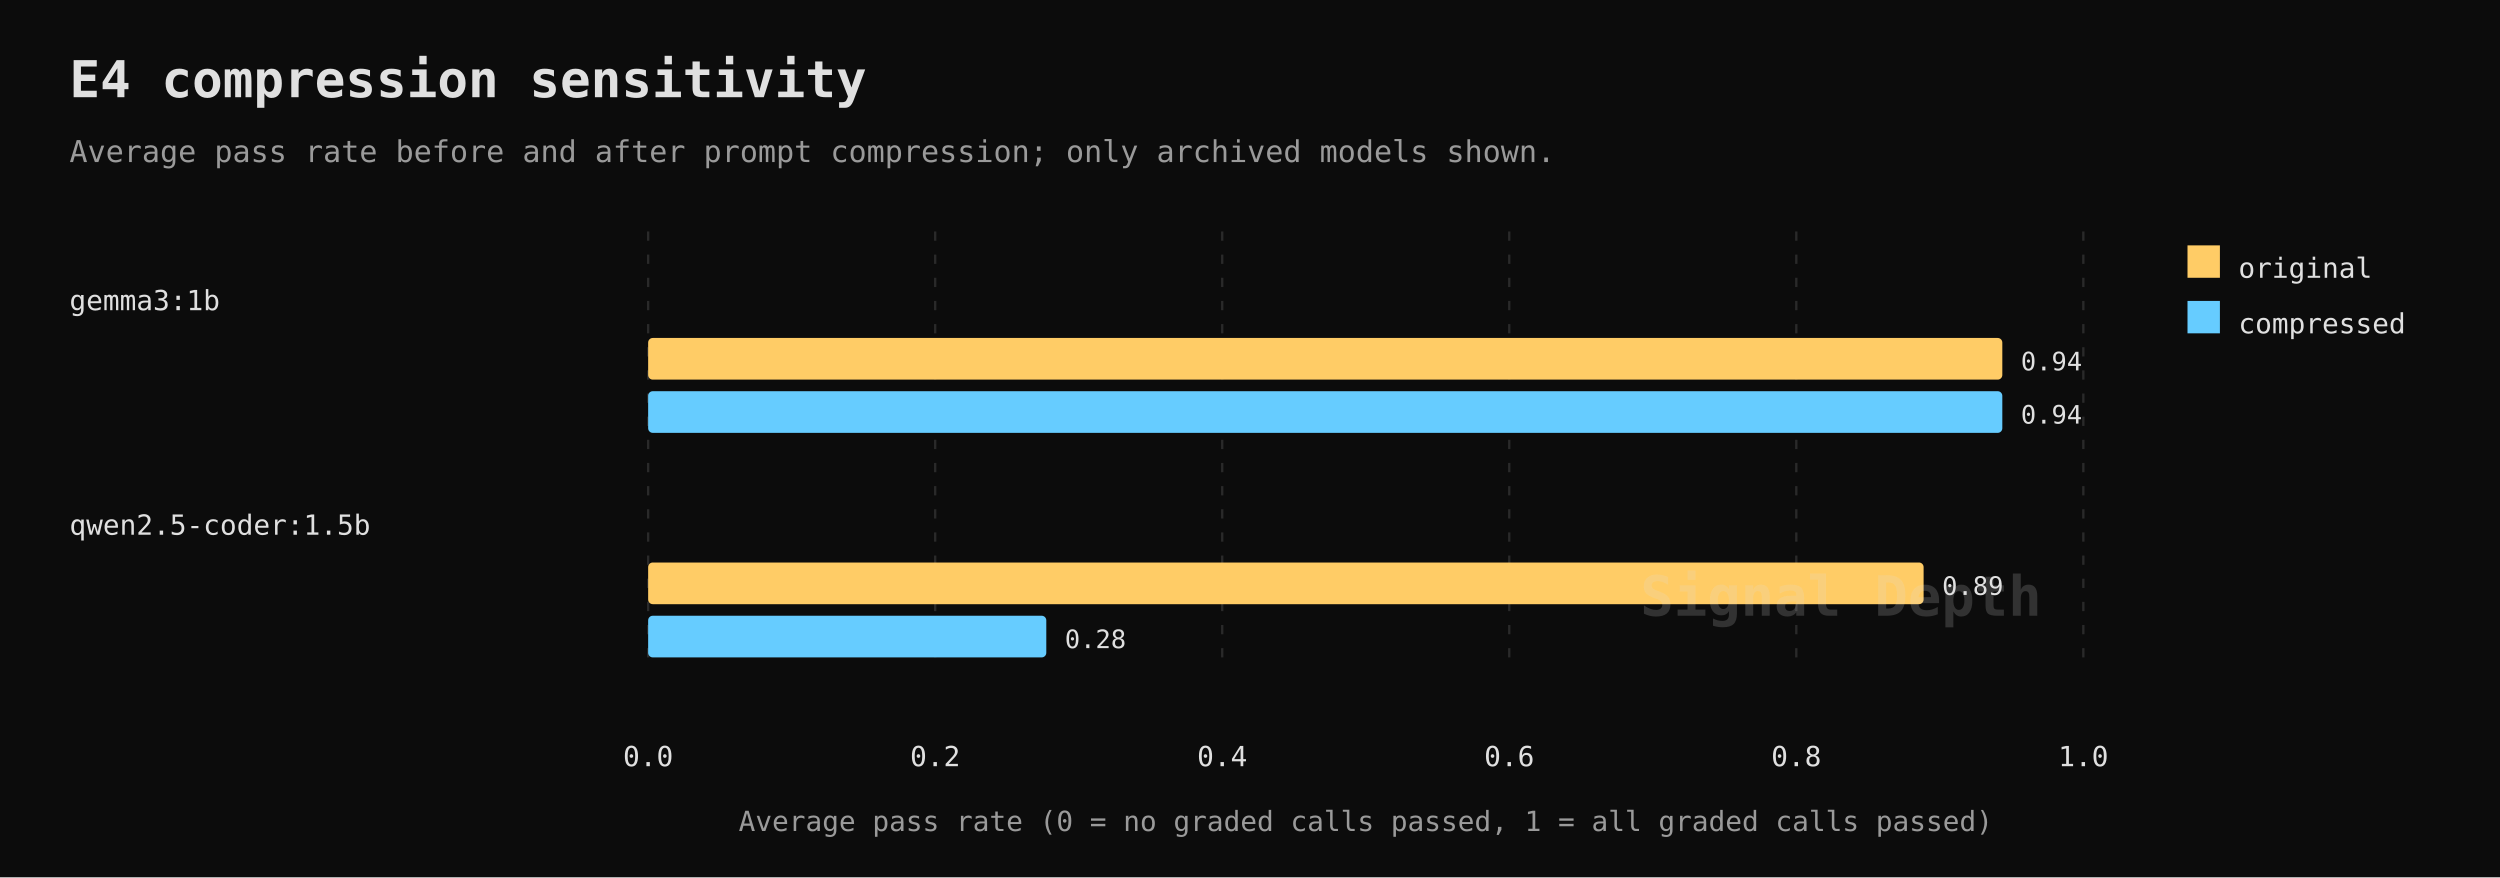
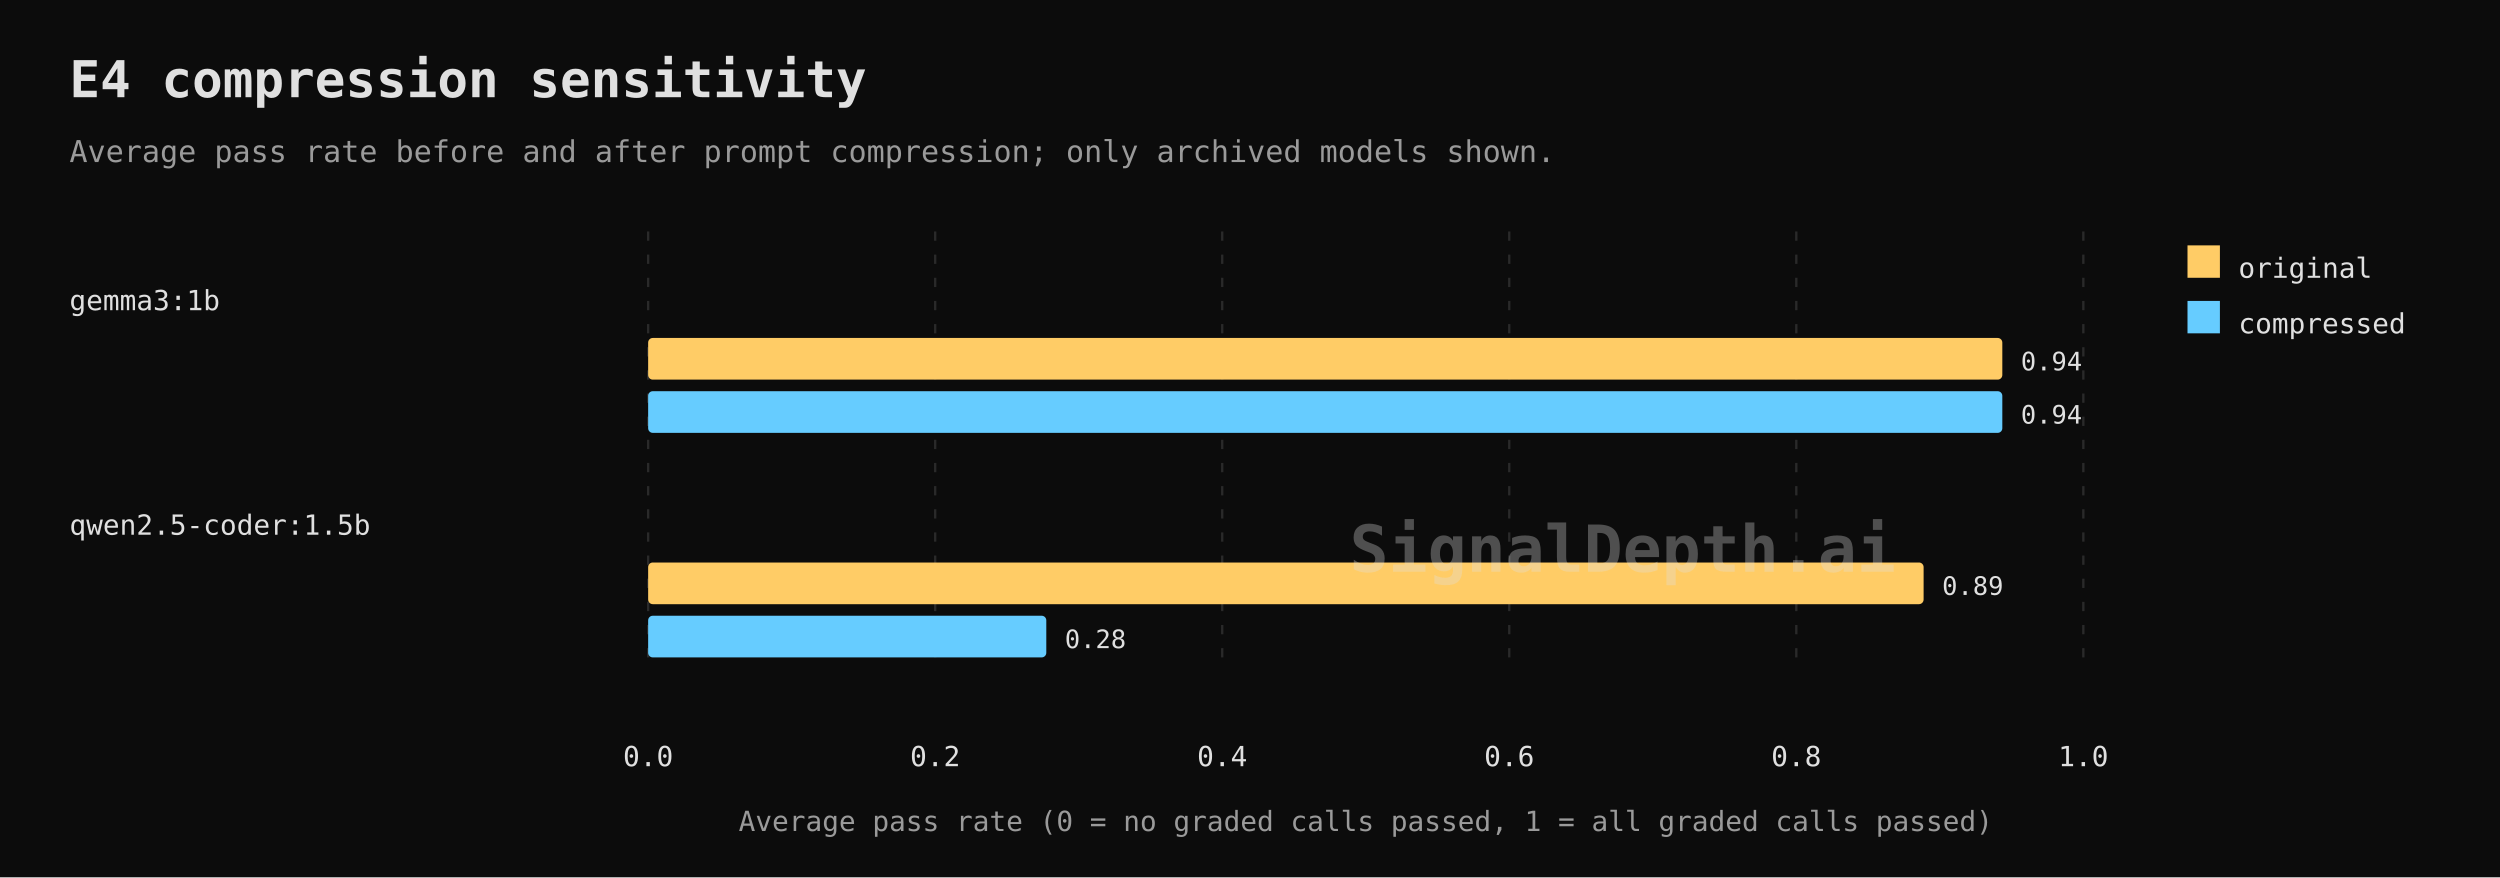
<svg xmlns="http://www.w3.org/2000/svg" width="1080" height="379" viewBox="0 0 1080 379">
  <rect width="100%" height="100%" fill="#0c0c0c" />
  <g font-family="JetBrains Mono, Menlo, monospace" font-size="14" fill="#e0e0e0">
    <text x="30" y="42" font-size="22" text-anchor="start" font-weight="700">E4 compression sensitivity</text>
    <text x="30" y="70" font-size="13" text-anchor="start" fill="#9a9a9a">Average pass rate before and after prompt compression; only archived models shown.</text>
    <line x1="280" y1="100" x2="280" y2="284" stroke="#2a2a2a" stroke-dasharray="4 6" />
    <text x="280" y="331" font-size="12" text-anchor="middle">0.0</text>
    <line x1="404" y1="100" x2="404" y2="284" stroke="#2a2a2a" stroke-dasharray="4 6" />
    <text x="404" y="331" font-size="12" text-anchor="middle">0.2</text>
    <line x1="528" y1="100" x2="528" y2="284" stroke="#2a2a2a" stroke-dasharray="4 6" />
    <text x="528" y="331" font-size="12" text-anchor="middle">0.4</text>
    <line x1="652" y1="100" x2="652" y2="284" stroke="#2a2a2a" stroke-dasharray="4 6" />
    <text x="652" y="331" font-size="12" text-anchor="middle">0.6</text>
    <line x1="776" y1="100" x2="776" y2="284" stroke="#2a2a2a" stroke-dasharray="4 6" />
    <text x="776" y="331" font-size="12" text-anchor="middle">0.8</text>
    <line x1="900" y1="100" x2="900" y2="284" stroke="#2a2a2a" stroke-dasharray="4 6" />
    <text x="900" y="331" font-size="12" text-anchor="middle">1.0</text>
    <text x="30" y="134" font-size="12" text-anchor="start">gemma3:1b</text>
    <rect x="280" y="146" width="585" height="18" rx="2" fill="#ffcc66" />
    <text x="873" y="160" font-size="11" text-anchor="start">0.94</text>
    <rect x="280" y="169" width="585" height="18" rx="2" fill="#66ccff" />
    <text x="873" y="183" font-size="11" text-anchor="start">0.94</text>
    <text x="30" y="231" font-size="12" text-anchor="start">qwen2.5-coder:1.5b</text>
    <rect x="280" y="243" width="551" height="18" rx="2" fill="#ffcc66" />
    <text x="839" y="257" font-size="11" text-anchor="start">0.89</text>
    <rect x="280" y="266" width="172" height="18" rx="2" fill="#66ccff" />
    <text x="460" y="280" font-size="11" text-anchor="start">0.28</text>
    <rect x="945" y="106" width="14" height="14" fill="#ffcc66" />
    <text x="967" y="120" font-size="12" text-anchor="start">original</text>
    <rect x="945" y="130" width="14" height="14" fill="#66ccff" />
    <text x="967" y="144" font-size="12" text-anchor="start">compressed</text>
    <text x="590" y="359" font-size="12" text-anchor="middle" fill="#9a9a9a">Average pass rate (0 = no graded calls passed, 1 = all graded calls passed)</text>
-     <text x="882" y="266" font-size="24" text-anchor="end" fill="#e0e0e0" opacity="0.18" font-weight="700">Signal Depth</text>
+     <text x="701" y="247" font-size="28" text-anchor="middle" fill="#e0e0e0" opacity="0.32" font-weight="700">SignalDepth.ai</text>
  </g>
</svg>
